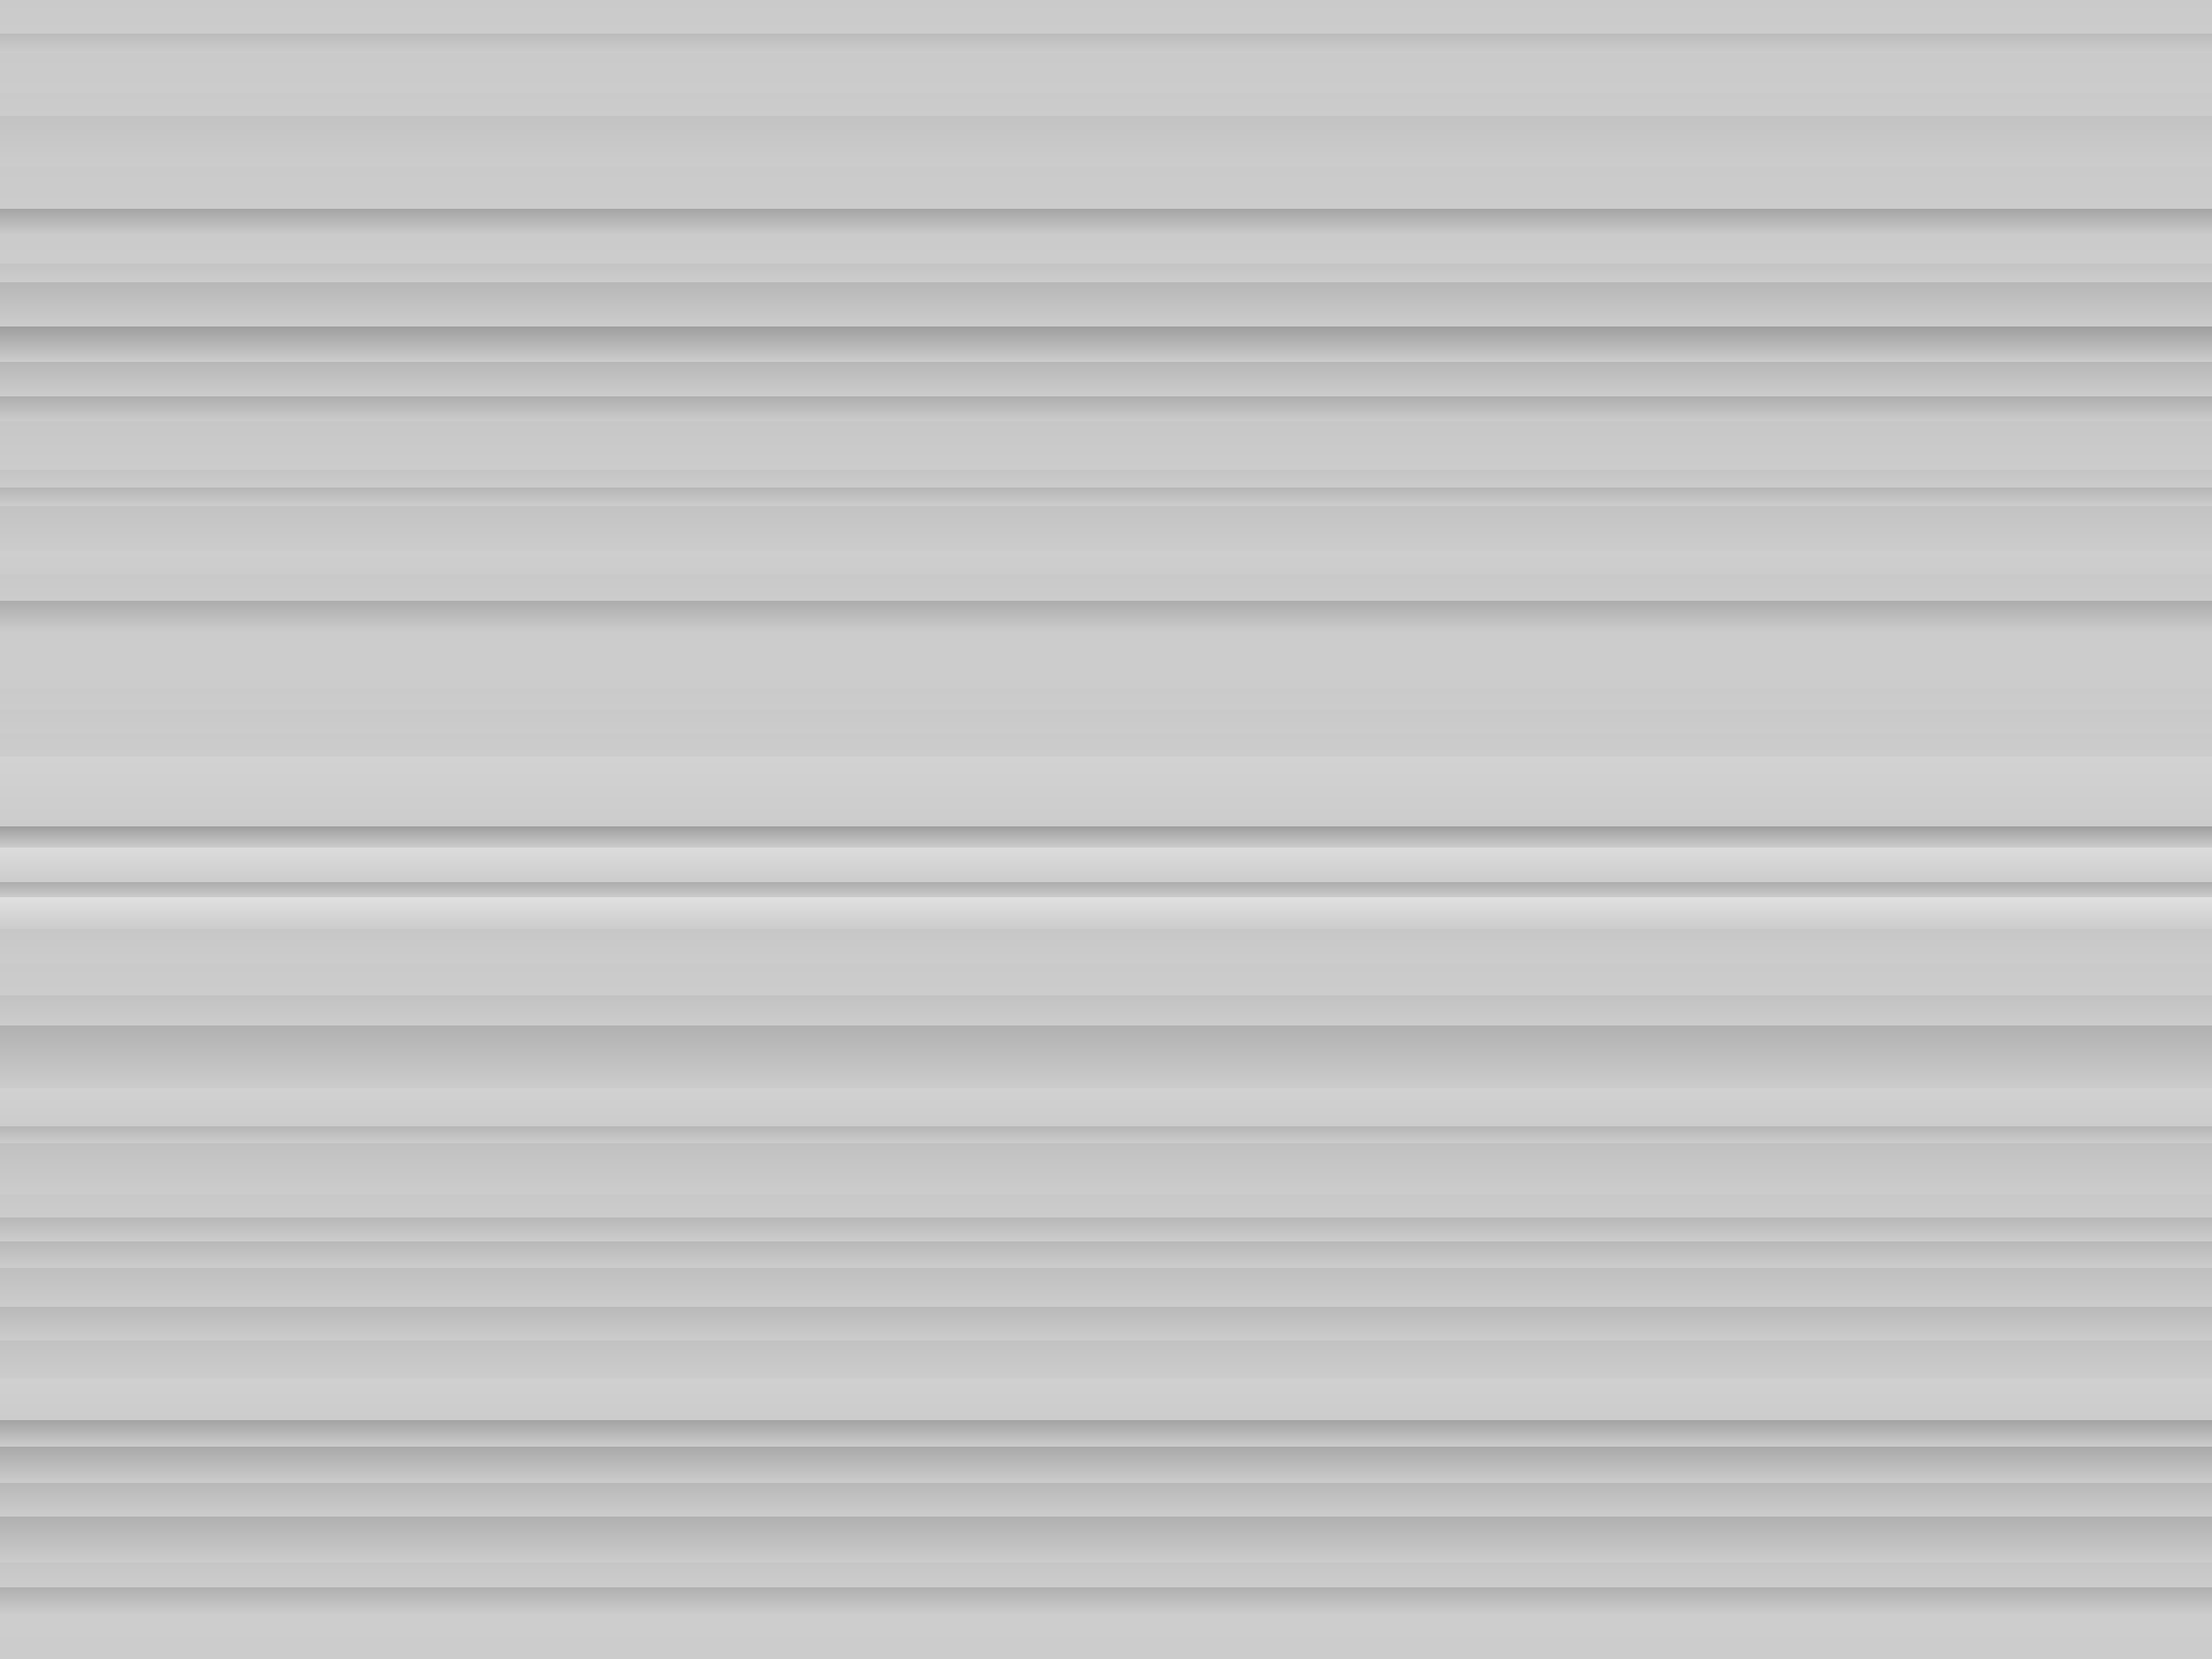
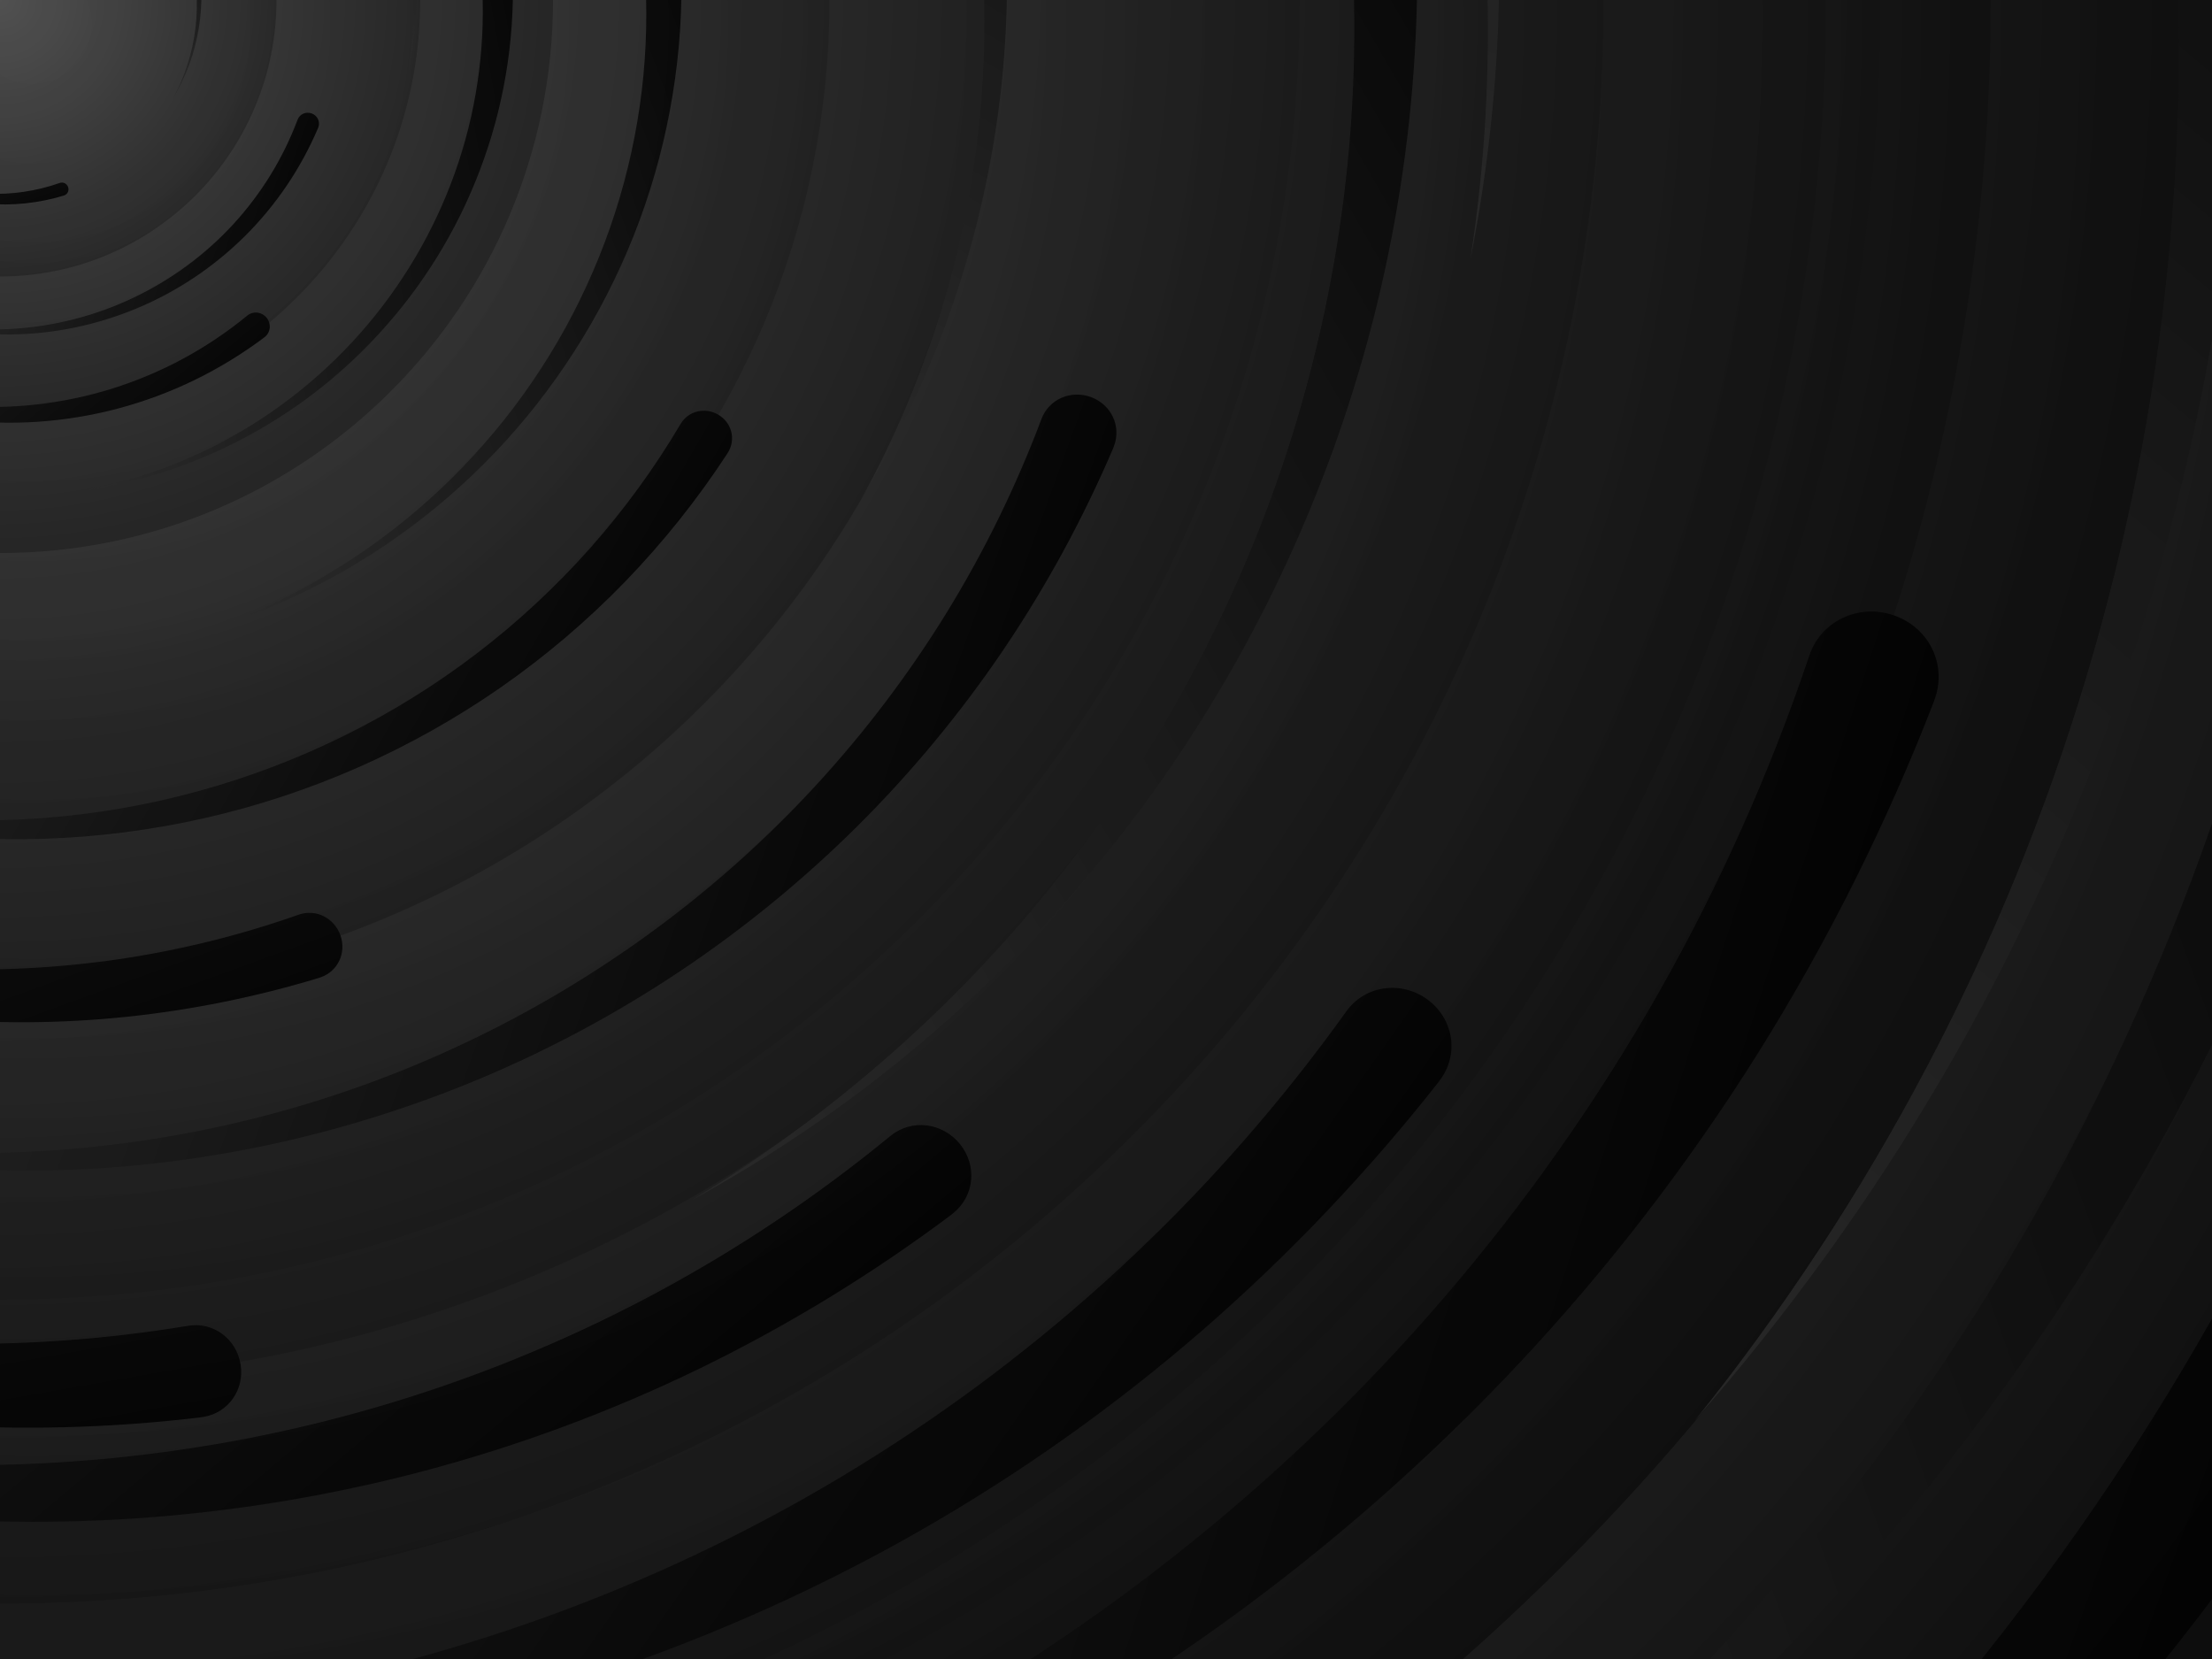
- <svg xmlns="http://www.w3.org/2000/svg" width="100%" height="100%" viewBox="0 0 1600 1200">
-   <rect fill="#cccccc" width="1600" height="1200" />
+ <svg xmlns="http://www.w3.org/2000/svg" viewBox="0 0 2000 1500">
+   <rect fill="#000000" width="2000" height="1500" />
  <defs>
-     <linearGradient id="a" x1="0" x2="0" y1="0" y2="100%" gradientUnits="userSpaceOnUse">
-       <stop offset="0" stop-color="#cacaca" />
-       <stop offset="0.02" stop-color="#cccccc" />
-       <stop offset="0.02" stop-color="#bbbbbb" />
-       <stop offset="0.032" stop-color="#cccccc" />
-       <stop offset="0.032" stop-color="#cacaca" />
-       <stop offset="0.056" stop-color="#cccccc" />
-       <stop offset="0.056" stop-color="#cacaca" />
-       <stop offset="0.07" stop-color="#cccccc" />
-       <stop offset="0.07" stop-color="#c3c3c3" />
-       <stop offset="0.1" stop-color="#cccccc" />
-       <stop offset="0.1" stop-color="#cacaca" />
-       <stop offset="0.126" stop-color="#cccccc" />
-       <stop offset="0.126" stop-color="#a5a5a5" />
-       <stop offset="0.142" stop-color="#cccccc" />
-       <stop offset="0.142" stop-color="#cbcbcb" />
-       <stop offset="0.159" stop-color="#cccccc" />
-       <stop offset="0.159" stop-color="#c4c4c4" />
-       <stop offset="0.17" stop-color="#cccccc" />
-       <stop offset="0.17" stop-color="#b7b7b7" />
-       <stop offset="0.197" stop-color="#cccccc" />
-       <stop offset="0.197" stop-color="#9f9f9f" />
-       <stop offset="0.218" stop-color="#cccccc" />
-       <stop offset="0.218" stop-color="#b7b7b7" />
-       <stop offset="0.239" stop-color="#cccccc" />
-       <stop offset="0.239" stop-color="#aeaeae" />
-       <stop offset="0.254" stop-color="#cccccc" />
-       <stop offset="0.254" stop-color="#c7c7c7" />
-       <stop offset="0.283" stop-color="#cccccc" />
-       <stop offset="0.283" stop-color="#c4c4c4" />
-       <stop offset="0.294" stop-color="#cccccc" />
-       <stop offset="0.294" stop-color="#b7b7b7" />
-       <stop offset="0.305" stop-color="#cccccc" />
-       <stop offset="0.305" stop-color="#c3c3c3" />
-       <stop offset="0.332" stop-color="#cccccc" />
-       <stop offset="0.332" stop-color="#cecece" />
-       <stop offset="0.346" stop-color="#cccccc" />
-       <stop offset="0.346" stop-color="#c9c9c9" />
-       <stop offset="0.362" stop-color="#cccccc" />
-       <stop offset="0.362" stop-color="#acacac" />
-       <stop offset="0.381" stop-color="#cccccc" />
-       <stop offset="0.381" stop-color="#cccccc" />
-       <stop offset="0.415" stop-color="#cccccc" />
-       <stop offset="0.415" stop-color="#cacaca" />
-       <stop offset="0.428" stop-color="#cccccc" />
-       <stop offset="0.428" stop-color="#c9c9c9" />
-       <stop offset="0.442" stop-color="#cccccc" />
-       <stop offset="0.442" stop-color="#cacaca" />
-       <stop offset="0.456" stop-color="#cccccc" />
-       <stop offset="0.456" stop-color="#d2d2d2" />
-       <stop offset="0.498" stop-color="#cccccc" />
-       <stop offset="0.498" stop-color="#9e9e9e" />
-       <stop offset="0.511" stop-color="#cccccc" />
-       <stop offset="0.511" stop-color="#dcdcdc" />
-       <stop offset="0.532" stop-color="#cccccc" />
-       <stop offset="0.532" stop-color="#adadad" />
-       <stop offset="0.541" stop-color="#cccccc" />
-       <stop offset="0.541" stop-color="#e0e0e0" />
-       <stop offset="0.56" stop-color="#cccccc" />
-       <stop offset="0.56" stop-color="#c7c7c7" />
-       <stop offset="0.581" stop-color="#cccccc" />
-       <stop offset="0.581" stop-color="#cacaca" />
-       <stop offset="0.6" stop-color="#cccccc" />
-       <stop offset="0.6" stop-color="#c2c2c2" />
-       <stop offset="0.618" stop-color="#cccccc" />
-       <stop offset="0.618" stop-color="#b1b1b1" />
-       <stop offset="0.656" stop-color="#cccccc" />
-       <stop offset="0.656" stop-color="#d1d1d1" />
-       <stop offset="0.679" stop-color="#cccccc" />
-       <stop offset="0.679" stop-color="#b6b6b6" />
-       <stop offset="0.689" stop-color="#cccccc" />
-       <stop offset="0.689" stop-color="#c1c1c1" />
-       <stop offset="0.720" stop-color="#cccccc" />
-       <stop offset="0.720" stop-color="#c8c8c8" />
-       <stop offset="0.734" stop-color="#cccccc" />
-       <stop offset="0.734" stop-color="#b8b8b8" />
-       <stop offset="0.748" stop-color="#cccccc" />
-       <stop offset="0.748" stop-color="#b8b8b8" />
-       <stop offset="0.764" stop-color="#cccccc" />
-       <stop offset="0.764" stop-color="#bfbfbf" />
-       <stop offset="0.788" stop-color="#cccccc" />
-       <stop offset="0.788" stop-color="#b9b9b9" />
-       <stop offset="0.808" stop-color="#cccccc" />
-       <stop offset="0.808" stop-color="#c2c2c2" />
-       <stop offset="0.831" stop-color="#cccccc" />
-       <stop offset="0.831" stop-color="#d0d0d0" />
-       <stop offset="0.856" stop-color="#cccccc" />
-       <stop offset="0.856" stop-color="#a3a3a3" />
-       <stop offset="0.872" stop-color="#cccccc" />
-       <stop offset="0.872" stop-color="#a9a9a9" />
-       <stop offset="0.894" stop-color="#cccccc" />
-       <stop offset="0.894" stop-color="#b8b8b8" />
-       <stop offset="0.914" stop-color="#cccccc" />
-       <stop offset="0.914" stop-color="#b0b0b0" />
-       <stop offset="0.942" stop-color="#cccccc" />
-       <stop offset="0.942" stop-color="#c6c6c6" />
-       <stop offset="0.957" stop-color="#cccccc" />
-       <stop offset="0.957" stop-color="#b0b0b0" />
-       <stop offset="0.973" stop-color="#cccccc" />
-       <stop offset="0.973" stop-color="#cdcdcd" />
-       <stop offset="1" stop-color="#cccccc" />
-       <stop offset="1" stop-color="#e2e2e2" />
+     <radialGradient id="a" gradientUnits="objectBoundingBox">
+       <stop offset="0" stop-color="#515151" />
+       <stop offset="1" stop-color="#000000" />
+     </radialGradient>
+     <linearGradient id="b" gradientUnits="userSpaceOnUse" x1="0" y1="750" x2="1550" y2="750">
+       <stop offset="0" stop-color="#292929" />
+       <stop offset="1" stop-color="#000000" />
    </linearGradient>
+     <path id="s" fill="url(#b)" d="M1549.2 51.6c-5.4 99.1-20.2 197.6-44.2 293.6c-24.1 96-57.4 189.4-99.3 278.6c-41.9 89.2-92.4 174.1-150.3 253.3c-58 79.2-123.4 152.6-195.1 219c-71.7 66.4-149.6 125.8-232.2 177.2c-82.7 51.4-170.1 94.7-260.7 129.1c-90.6 34.4-184.4 60-279.5 76.3C192.6 1495 96.1 1502 0 1500c96.1-2.1 191.8-13.3 285.4-33.6c93.6-20.2 185-49.5 272.5-87.2c87.6-37.7 171.3-83.8 249.6-137.3c78.4-53.5 151.5-114.5 217.9-181.7c66.5-67.2 126.4-140.7 178.6-218.9c52.3-78.3 96.9-161.4 133-247.9c36.1-86.5 63.8-176.2 82.6-267.6c18.8-91.4 28.6-184.4 29.6-277.4c0.3-27.6 23.2-48.7 50.8-48.4s49.5 21.8 49.2 49.5c0 0.7 0 1.3-0.1 2L1549.2 51.6z" />
+     <g id="g">
+       <use href="#s" transform="scale(0.12) rotate(60)" />
+       <use href="#s" transform="scale(0.2) rotate(10)" />
+       <use href="#s" transform="scale(0.25) rotate(40)" />
+       <use href="#s" transform="scale(0.3) rotate(-20)" />
+       <use href="#s" transform="scale(0.4) rotate(-30)" />
+       <use href="#s" transform="scale(0.5) rotate(20)" />
+       <use href="#s" transform="scale(0.6) rotate(60)" />
+       <use href="#s" transform="scale(0.7) rotate(10)" />
+       <use href="#s" transform="scale(0.835) rotate(-40)" />
+       <use href="#s" transform="scale(0.9) rotate(40)" />
+       <use href="#s" transform="scale(1.05) rotate(25)" />
+       <use href="#s" transform="scale(1.2) rotate(8)" />
+       <use href="#s" transform="scale(1.333) rotate(-60)" />
+       <use href="#s" transform="scale(1.45) rotate(-30)" />
+       <use href="#s" transform="scale(1.6) rotate(10)" />
+     </g>
  </defs>
-   <rect fill-opacity="1" fill="url(#a)" x="0" y="0" width="100%" height="100%" />
+   <g transform="rotate(0 0 0)">
+     <g transform="rotate(0 0 0)">
+       <circle fill="url(#a)" r="3000" />
+       <g opacity="0.5">
+         <circle fill="url(#a)" r="2000" />
+         <circle fill="url(#a)" r="1800" />
+         <circle fill="url(#a)" r="1700" />
+         <circle fill="url(#a)" r="1651" />
+         <circle fill="url(#a)" r="1450" />
+         <circle fill="url(#a)" r="1250" />
+         <circle fill="url(#a)" r="1175" />
+         <circle fill="url(#a)" r="900" />
+         <circle fill="url(#a)" r="750" />
+         <circle fill="url(#a)" r="500" />
+         <circle fill="url(#a)" r="380" />
+         <circle fill="url(#a)" r="250" />
+       </g>
+       <g transform="rotate(0 0 0)">
+         <use href="#g" transform="rotate(10)" />
+         <use href="#g" transform="rotate(120)" />
+         <use href="#g" transform="rotate(240)" />
+       </g>
+       <circle fill-opacity="0.1" fill="url(#a)" r="3000" />
+     </g>
+   </g>
</svg>
